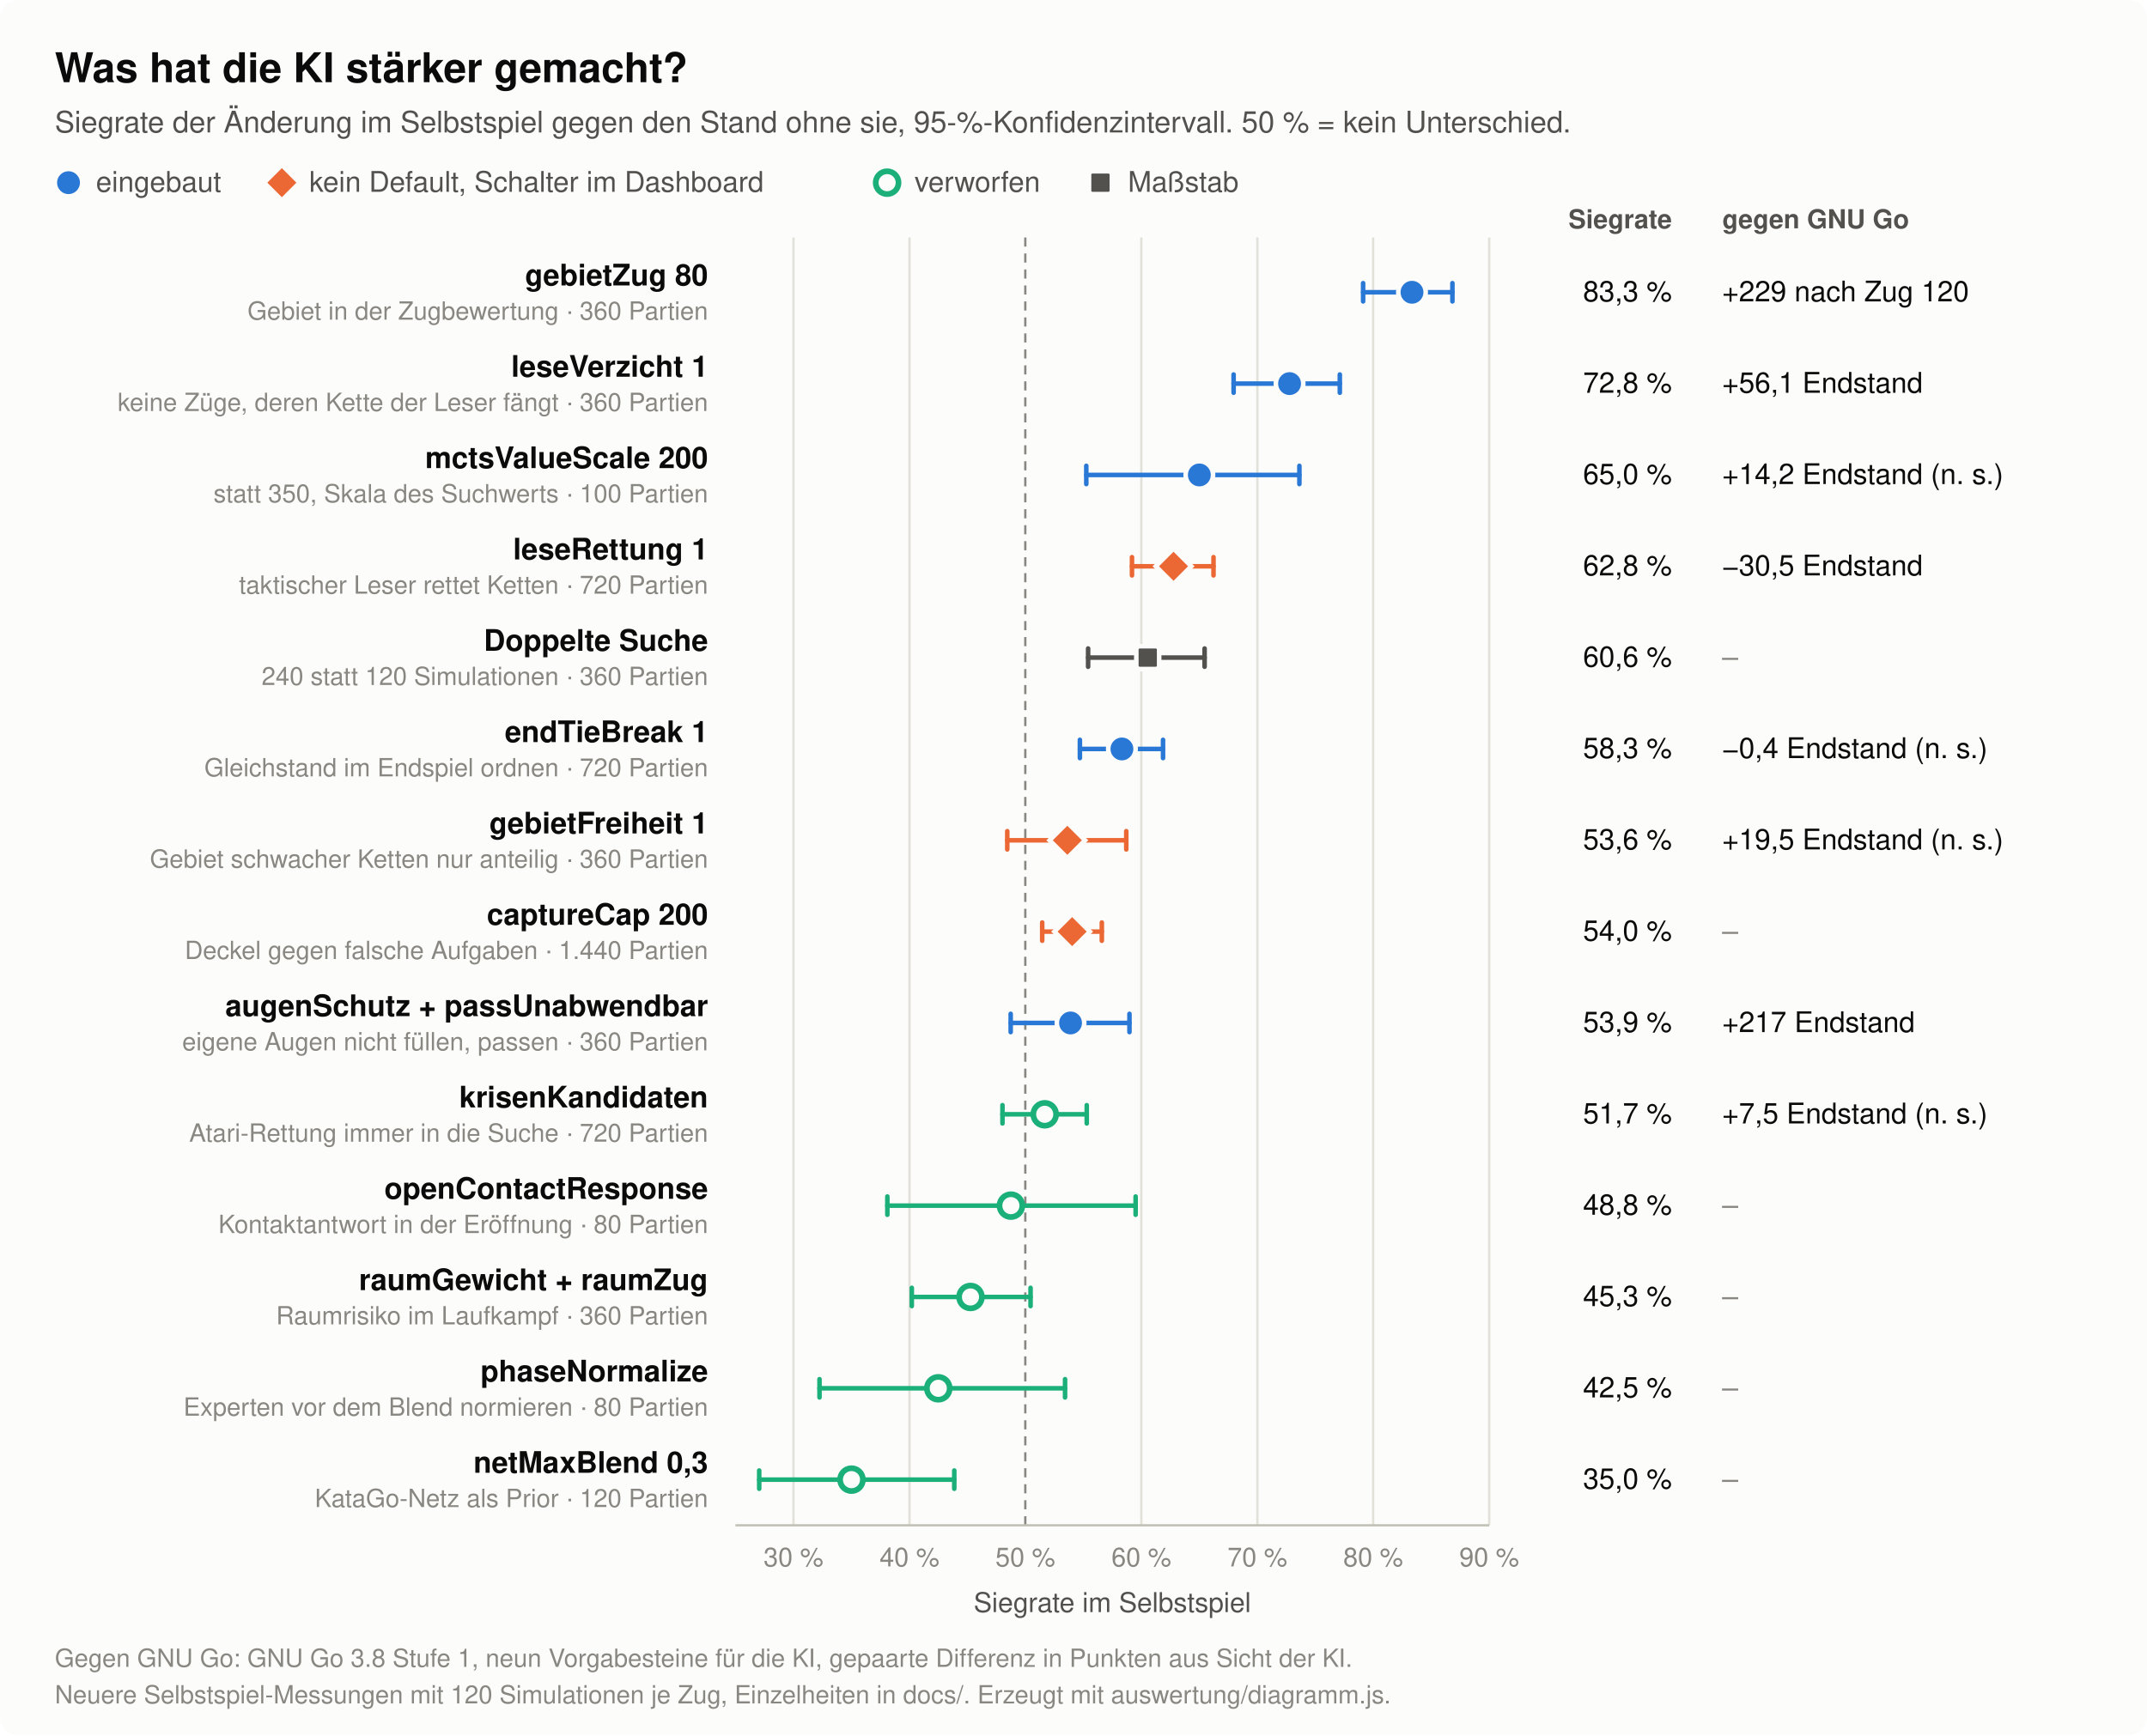
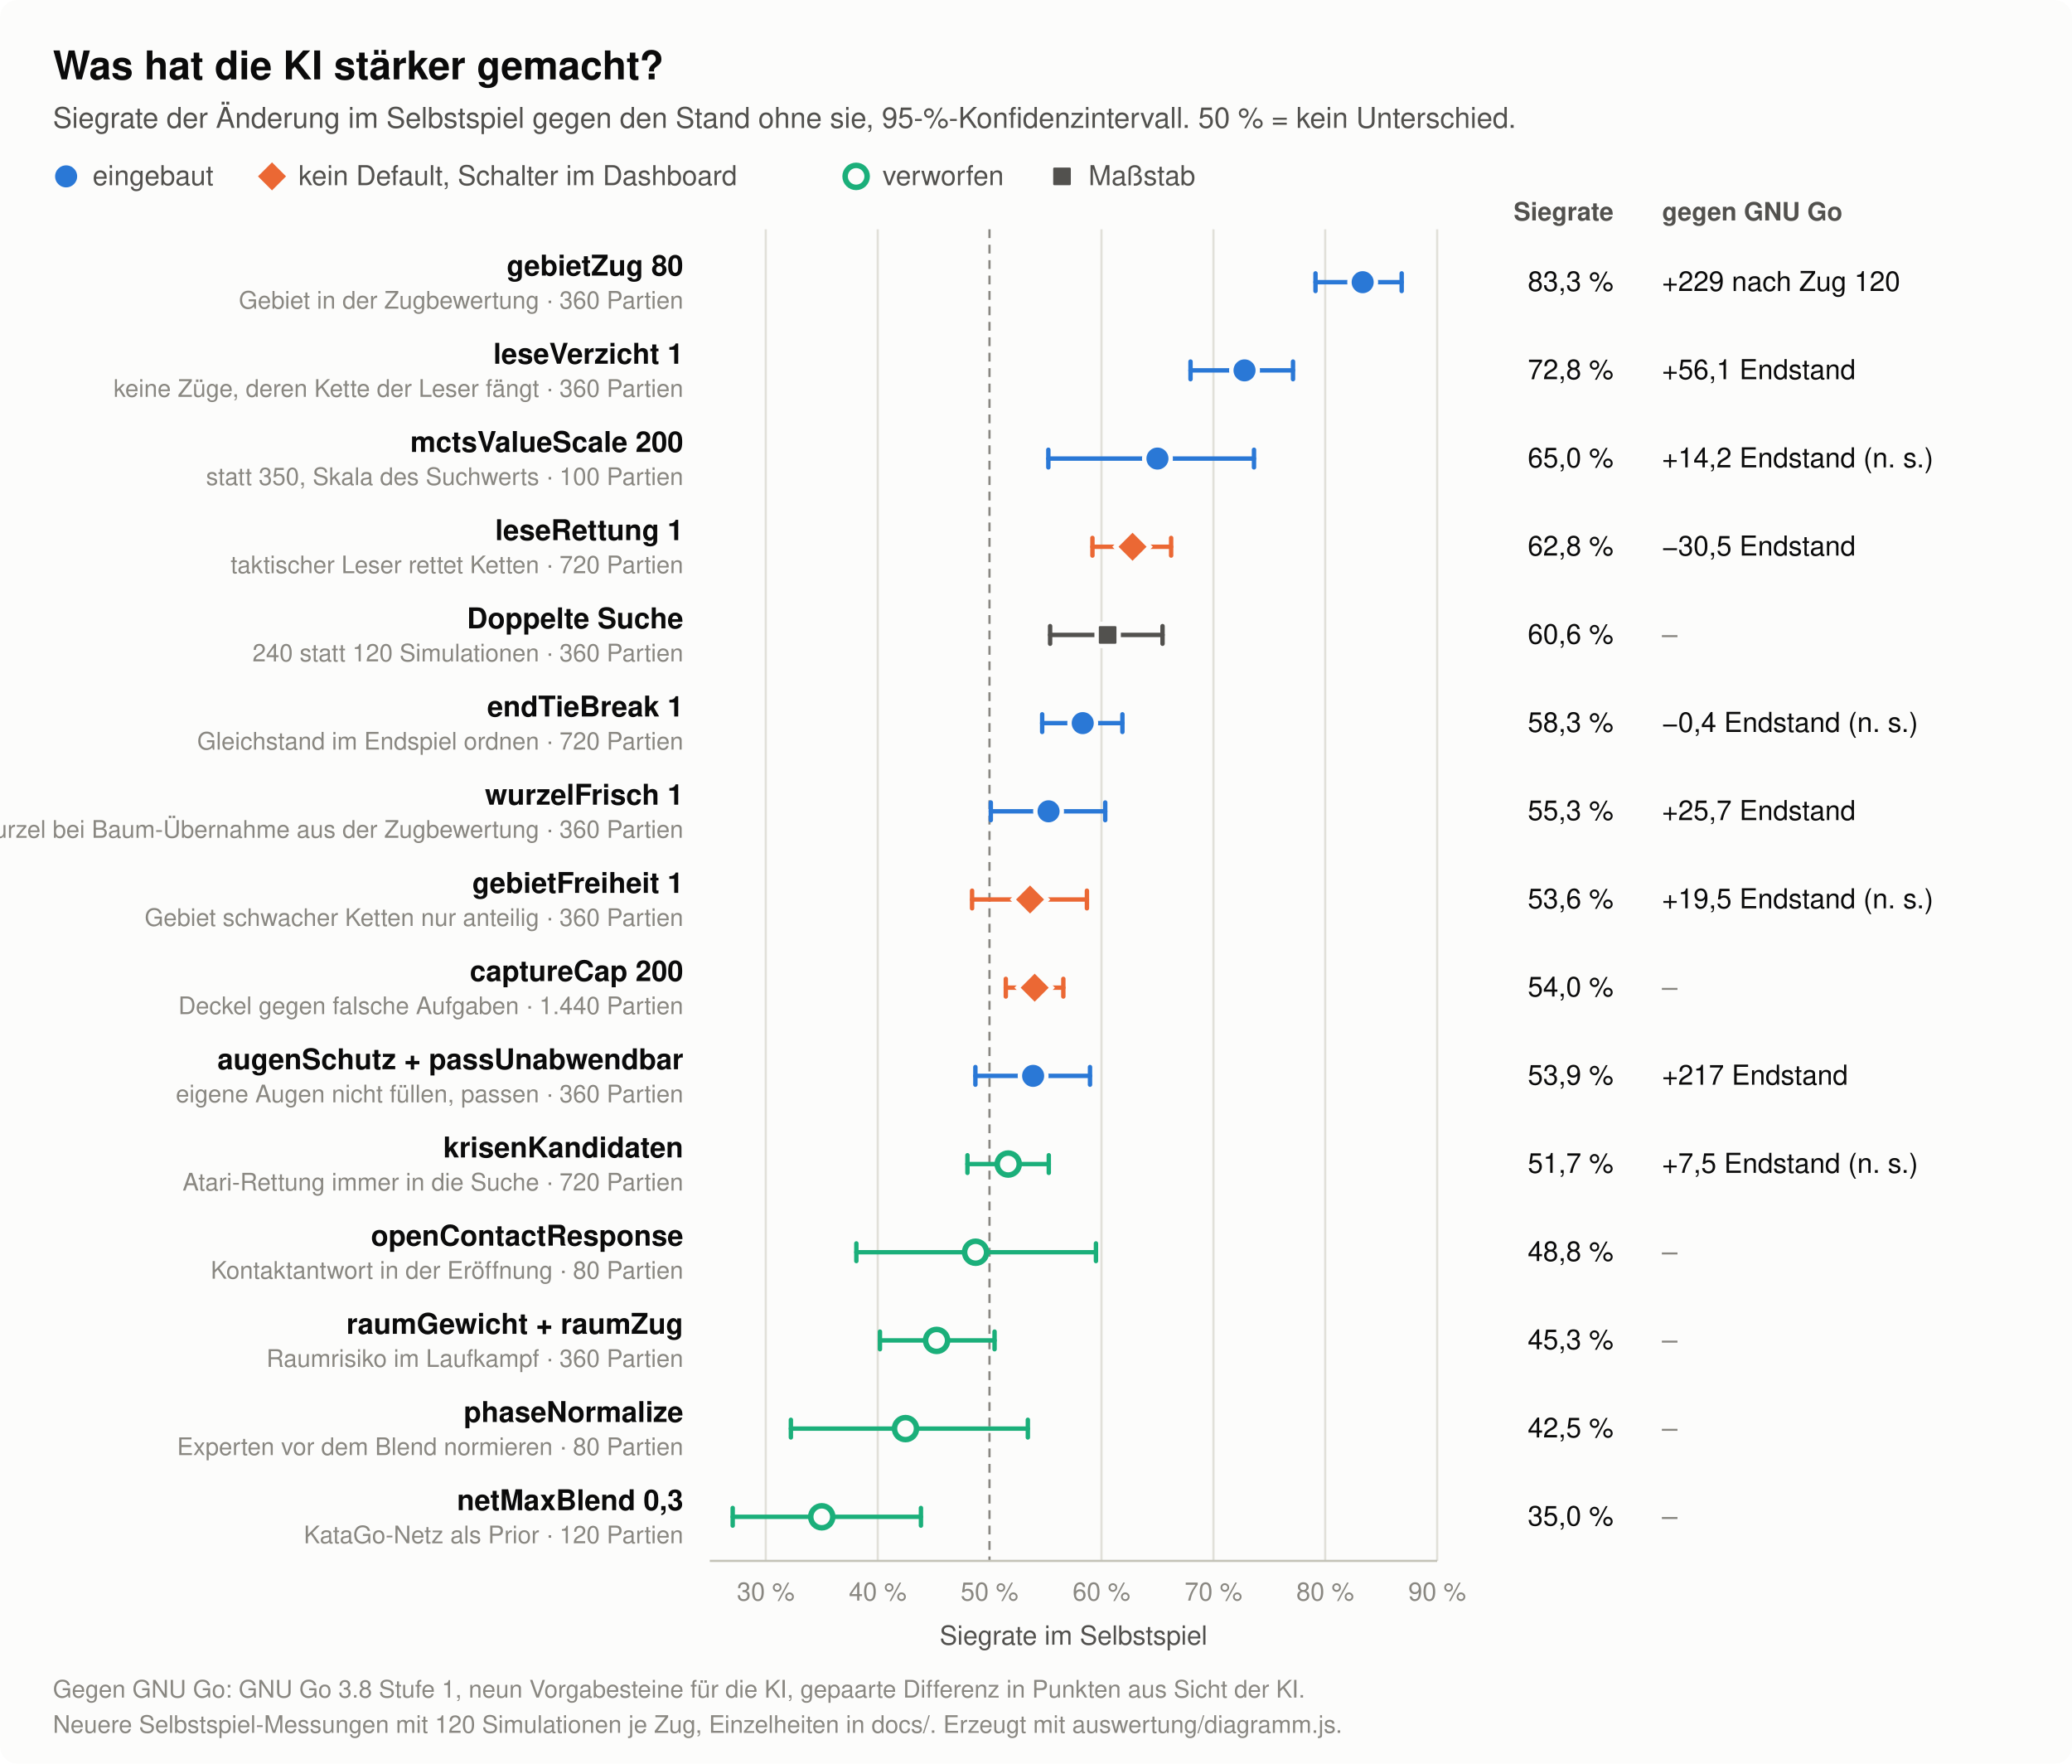
- <svg xmlns="http://www.w3.org/2000/svg" width="940" height="760" viewBox="0 0 940 760" font-family="system-ui, -apple-system, 'Segoe UI', Helvetica, Arial, sans-serif" role="img" aria-labelledby="titel beschr">
-   <rect width="940" height="760" rx="8" fill="#fcfcfb" />
+ <svg xmlns="http://www.w3.org/2000/svg" width="940" height="800" viewBox="0 0 940 800" font-family="system-ui, -apple-system, 'Segoe UI', Helvetica, Arial, sans-serif" role="img" aria-labelledby="titel beschr">
+   <rect width="940" height="800" rx="8" fill="#fcfcfb" />
  <text x="24" y="36" font-size="18" font-weight="600" fill="#0b0b0b">Was hat die KI stärker gemacht?</text>
  <text x="24" y="58" font-size="13" fill="#52514e">Siegrate der Änderung im Selbstspiel gegen den Stand ohne sie, 95-%-Konfidenzintervall. 50 % = kein Unterschied.</text>
  <circle cx="30.0" cy="80" r="6" fill="#2a78d6" stroke="#fcfcfb" stroke-width="2" />
  <text x="42" y="84" font-size="12.5" fill="#52514e">eingebaut</text>
  <rect x="117.9" y="74.5" width="11" height="11" fill="#eb6834" stroke="#fcfcfb" stroke-width="2" transform="rotate(45 123.4 80)" />
  <text x="135.4" y="84" font-size="12.5" fill="#52514e">kein Default, Schalter im Dashboard</text>
  <circle cx="388.4" cy="80" r="5" fill="#fcfcfb" stroke="#1baf7a" stroke-width="2.5" />
  <text x="400.4" y="84" font-size="12.5" fill="#52514e">verworfen</text>
  <rect x="476.8" y="75" width="10" height="10" rx="1.5" fill="#52514e" stroke="#fcfcfb" stroke-width="2" />
  <text x="493.8" y="84" font-size="12.5" fill="#52514e">Maßstab</text>
-   <line x1="347.4" y1="104" x2="347.4" y2="668" stroke="#e1e0d9" stroke-width="1" />
-   <text x="347.4" y="686" font-size="11.5" fill="#898781" text-anchor="middle">30 %</text>
-   <line x1="398.2" y1="104" x2="398.2" y2="668" stroke="#e1e0d9" stroke-width="1" />
-   <text x="398.2" y="686" font-size="11.5" fill="#898781" text-anchor="middle">40 %</text>
-   <line x1="448.9" y1="104" x2="448.9" y2="668" stroke="#898781" stroke-width="1" stroke-dasharray="4 3" />
-   <text x="448.9" y="686" font-size="11.5" fill="#898781" text-anchor="middle">50 %</text>
-   <line x1="499.7" y1="104" x2="499.7" y2="668" stroke="#e1e0d9" stroke-width="1" />
-   <text x="499.7" y="686" font-size="11.5" fill="#898781" text-anchor="middle">60 %</text>
-   <line x1="550.5" y1="104" x2="550.5" y2="668" stroke="#e1e0d9" stroke-width="1" />
-   <text x="550.5" y="686" font-size="11.5" fill="#898781" text-anchor="middle">70 %</text>
-   <line x1="601.2" y1="104" x2="601.2" y2="668" stroke="#e1e0d9" stroke-width="1" />
-   <text x="601.2" y="686" font-size="11.5" fill="#898781" text-anchor="middle">80 %</text>
-   <line x1="652.0" y1="104" x2="652.0" y2="668" stroke="#e1e0d9" stroke-width="1" />
-   <text x="652.0" y="686" font-size="11.5" fill="#898781" text-anchor="middle">90 %</text>
-   <line x1="322" y1="668" x2="652" y2="668" stroke="#c3c2b7" stroke-width="1" />
-   <text x="487" y="706" font-size="12" fill="#52514e" text-anchor="middle">Siegrate im Selbstspiel</text>
+   <line x1="347.4" y1="104" x2="347.4" y2="708" stroke="#e1e0d9" stroke-width="1" />
+   <text x="347.4" y="726" font-size="11.5" fill="#898781" text-anchor="middle">30 %</text>
+   <line x1="398.2" y1="104" x2="398.2" y2="708" stroke="#e1e0d9" stroke-width="1" />
+   <text x="398.2" y="726" font-size="11.5" fill="#898781" text-anchor="middle">40 %</text>
+   <line x1="448.9" y1="104" x2="448.9" y2="708" stroke="#898781" stroke-width="1" stroke-dasharray="4 3" />
+   <text x="448.9" y="726" font-size="11.5" fill="#898781" text-anchor="middle">50 %</text>
+   <line x1="499.7" y1="104" x2="499.7" y2="708" stroke="#e1e0d9" stroke-width="1" />
+   <text x="499.7" y="726" font-size="11.5" fill="#898781" text-anchor="middle">60 %</text>
+   <line x1="550.5" y1="104" x2="550.5" y2="708" stroke="#e1e0d9" stroke-width="1" />
+   <text x="550.5" y="726" font-size="11.5" fill="#898781" text-anchor="middle">70 %</text>
+   <line x1="601.2" y1="104" x2="601.2" y2="708" stroke="#e1e0d9" stroke-width="1" />
+   <text x="601.2" y="726" font-size="11.5" fill="#898781" text-anchor="middle">80 %</text>
+   <line x1="652.0" y1="104" x2="652.0" y2="708" stroke="#e1e0d9" stroke-width="1" />
+   <text x="652.0" y="726" font-size="11.5" fill="#898781" text-anchor="middle">90 %</text>
+   <line x1="322" y1="708" x2="652" y2="708" stroke="#c3c2b7" stroke-width="1" />
+   <text x="487" y="746" font-size="12" fill="#52514e" text-anchor="middle">Siegrate im Selbstspiel</text>
  <text x="732" y="100" font-size="11.5" font-weight="600" fill="#52514e" text-anchor="end">Siegrate</text>
  <text x="754" y="100" font-size="11.5" font-weight="600" fill="#52514e">gegen GNU Go</text>
  <text x="310" y="125" font-size="13" font-weight="600" fill="#0b0b0b" text-anchor="end">gebietZug 80</text>
  <text x="310" y="140" font-size="11" fill="#898781" text-anchor="end">Gebiet in der Zugbewertung · 360 Partien</text>
  <line x1="596.8" y1="128" x2="635.9" y2="128" stroke="#2a78d6" stroke-width="2" stroke-linecap="round" />
  <line x1="596.8" y1="124" x2="596.8" y2="132" stroke="#2a78d6" stroke-width="2" stroke-linecap="round" />
  <line x1="635.9" y1="124" x2="635.9" y2="132" stroke="#2a78d6" stroke-width="2" stroke-linecap="round" />
  <circle cx="618.2" cy="128" r="6" fill="#2a78d6" stroke="#fcfcfb" stroke-width="2" />
  <text x="732" y="132" font-size="12.5" fill="#0b0b0b" text-anchor="end" style="font-variant-numeric: tabular-nums">83,3 %</text>
  <text x="754" y="132" font-size="12.5" fill="#0b0b0b">+229 nach Zug 120</text>
  <text x="310" y="165" font-size="13" font-weight="600" fill="#0b0b0b" text-anchor="end">leseVerzicht 1</text>
  <text x="310" y="180" font-size="11" fill="#898781" text-anchor="end">keine Züge, deren Kette der Leser fängt · 360 Partien</text>
  <line x1="540.1" y1="168" x2="586.6" y2="168" stroke="#2a78d6" stroke-width="2" stroke-linecap="round" />
  <line x1="540.1" y1="164" x2="540.1" y2="172" stroke="#2a78d6" stroke-width="2" stroke-linecap="round" />
  <line x1="586.6" y1="164" x2="586.6" y2="172" stroke="#2a78d6" stroke-width="2" stroke-linecap="round" />
  <circle cx="564.6" cy="168" r="6" fill="#2a78d6" stroke="#fcfcfb" stroke-width="2" />
  <text x="732" y="172" font-size="12.5" fill="#0b0b0b" text-anchor="end" style="font-variant-numeric: tabular-nums">72,8 %</text>
  <text x="754" y="172" font-size="12.5" fill="#0b0b0b">+56,1 Endstand</text>
  <text x="310" y="205" font-size="13" font-weight="600" fill="#0b0b0b" text-anchor="end">mctsValueScale 200</text>
  <text x="310" y="220" font-size="11" fill="#898781" text-anchor="end">statt 350, Skala des Suchwerts · 100 Partien</text>
  <line x1="475.6" y1="208" x2="568.9" y2="208" stroke="#2a78d6" stroke-width="2" stroke-linecap="round" />
  <line x1="475.6" y1="204" x2="475.6" y2="212" stroke="#2a78d6" stroke-width="2" stroke-linecap="round" />
  <line x1="568.9" y1="204" x2="568.9" y2="212" stroke="#2a78d6" stroke-width="2" stroke-linecap="round" />
  <circle cx="525.1" cy="208" r="6" fill="#2a78d6" stroke="#fcfcfb" stroke-width="2" />
  <text x="732" y="212" font-size="12.5" fill="#0b0b0b" text-anchor="end" style="font-variant-numeric: tabular-nums">65,0 %</text>
  <text x="754" y="212" font-size="12.5" fill="#0b0b0b">+14,2 Endstand (n. s.)</text>
  <text x="310" y="245" font-size="13" font-weight="600" fill="#0b0b0b" text-anchor="end">leseRettung 1</text>
  <text x="310" y="260" font-size="11" fill="#898781" text-anchor="end">taktischer Leser rettet Ketten · 720 Partien</text>
  <line x1="495.6" y1="248" x2="531.3" y2="248" stroke="#eb6834" stroke-width="2" stroke-linecap="round" />
  <line x1="495.6" y1="244" x2="495.6" y2="252" stroke="#eb6834" stroke-width="2" stroke-linecap="round" />
  <line x1="531.3" y1="244" x2="531.3" y2="252" stroke="#eb6834" stroke-width="2" stroke-linecap="round" />
  <rect x="508.3" y="242.5" width="11" height="11" fill="#eb6834" stroke="#fcfcfb" stroke-width="2" transform="rotate(45 513.8 248)" />
  <text x="732" y="252" font-size="12.5" fill="#0b0b0b" text-anchor="end" style="font-variant-numeric: tabular-nums">62,8 %</text>
  <text x="754" y="252" font-size="12.5" fill="#0b0b0b">−30,5 Endstand</text>
  <text x="310" y="285" font-size="13" font-weight="600" fill="#0b0b0b" text-anchor="end">Doppelte Suche</text>
  <text x="310" y="300" font-size="11" fill="#898781" text-anchor="end">240 statt 120 Simulationen · 360 Partien</text>
  <line x1="476.4" y1="288" x2="527.4" y2="288" stroke="#52514e" stroke-width="2" stroke-linecap="round" />
  <line x1="476.4" y1="284" x2="476.4" y2="292" stroke="#52514e" stroke-width="2" stroke-linecap="round" />
  <line x1="527.4" y1="284" x2="527.4" y2="292" stroke="#52514e" stroke-width="2" stroke-linecap="round" />
  <rect x="497.5" y="283" width="10" height="10" rx="1.5" fill="#52514e" stroke="#fcfcfb" stroke-width="2" />
  <text x="732" y="292" font-size="12.5" fill="#0b0b0b" text-anchor="end" style="font-variant-numeric: tabular-nums">60,6 %</text>
  <text x="754" y="292" font-size="12.5" fill="#898781">–</text>
  <text x="310" y="325" font-size="13" font-weight="600" fill="#0b0b0b" text-anchor="end">endTieBreak 1</text>
  <text x="310" y="340" font-size="11" fill="#898781" text-anchor="end">Gleichstand im Endspiel ordnen · 720 Partien</text>
  <line x1="472.8" y1="328" x2="509.2" y2="328" stroke="#2a78d6" stroke-width="2" stroke-linecap="round" />
  <line x1="472.8" y1="324" x2="472.8" y2="332" stroke="#2a78d6" stroke-width="2" stroke-linecap="round" />
  <line x1="509.2" y1="324" x2="509.2" y2="332" stroke="#2a78d6" stroke-width="2" stroke-linecap="round" />
  <circle cx="491.2" cy="328" r="6" fill="#2a78d6" stroke="#fcfcfb" stroke-width="2" />
  <text x="732" y="332" font-size="12.5" fill="#0b0b0b" text-anchor="end" style="font-variant-numeric: tabular-nums">58,3 %</text>
  <text x="754" y="332" font-size="12.5" fill="#0b0b0b">−0,4 Endstand (n. s.)</text>
-   <text x="310" y="365" font-size="13" font-weight="600" fill="#0b0b0b" text-anchor="end">gebietFreiheit 1</text>
-   <text x="310" y="380" font-size="11" fill="#898781" text-anchor="end">Gebiet schwacher Ketten nur anteilig · 360 Partien</text>
-   <line x1="441.0" y1="368" x2="493.1" y2="368" stroke="#eb6834" stroke-width="2" stroke-linecap="round" />
-   <line x1="441.0" y1="364" x2="441.0" y2="372" stroke="#eb6834" stroke-width="2" stroke-linecap="round" />
-   <line x1="493.1" y1="364" x2="493.1" y2="372" stroke="#eb6834" stroke-width="2" stroke-linecap="round" />
-   <rect x="461.8" y="362.5" width="11" height="11" fill="#eb6834" stroke="#fcfcfb" stroke-width="2" transform="rotate(45 467.3 368)" />
-   <text x="732" y="372" font-size="12.5" fill="#0b0b0b" text-anchor="end" style="font-variant-numeric: tabular-nums">53,6 %</text>
-   <text x="754" y="372" font-size="12.5" fill="#0b0b0b">+19,5 Endstand (n. s.)</text>
-   <text x="310" y="405" font-size="13" font-weight="600" fill="#0b0b0b" text-anchor="end">captureCap 200</text>
-   <text x="310" y="420" font-size="11" fill="#898781" text-anchor="end">Deckel gegen falsche Aufgaben · 1.440 Partien</text>
-   <line x1="456.3" y1="408" x2="482.4" y2="408" stroke="#eb6834" stroke-width="2" stroke-linecap="round" />
-   <line x1="456.3" y1="404" x2="456.3" y2="412" stroke="#eb6834" stroke-width="2" stroke-linecap="round" />
-   <line x1="482.4" y1="404" x2="482.4" y2="412" stroke="#eb6834" stroke-width="2" stroke-linecap="round" />
-   <rect x="463.9" y="402.5" width="11" height="11" fill="#eb6834" stroke="#fcfcfb" stroke-width="2" transform="rotate(45 469.4 408)" />
-   <text x="732" y="412" font-size="12.5" fill="#0b0b0b" text-anchor="end" style="font-variant-numeric: tabular-nums">54,0 %</text>
-   <text x="754" y="412" font-size="12.5" fill="#898781">–</text>
-   <text x="310" y="445" font-size="13" font-weight="600" fill="#0b0b0b" text-anchor="end">augenSchutz + passUnabwendbar</text>
-   <text x="310" y="460" font-size="11" fill="#898781" text-anchor="end">eigene Augen nicht füllen, passen · 360 Partien</text>
-   <line x1="442.5" y1="448" x2="494.5" y2="448" stroke="#2a78d6" stroke-width="2" stroke-linecap="round" />
-   <line x1="442.5" y1="444" x2="442.5" y2="452" stroke="#2a78d6" stroke-width="2" stroke-linecap="round" />
-   <line x1="494.5" y1="444" x2="494.5" y2="452" stroke="#2a78d6" stroke-width="2" stroke-linecap="round" />
-   <circle cx="468.7" cy="448" r="6" fill="#2a78d6" stroke="#fcfcfb" stroke-width="2" />
-   <text x="732" y="452" font-size="12.5" fill="#0b0b0b" text-anchor="end" style="font-variant-numeric: tabular-nums">53,9 %</text>
-   <text x="754" y="452" font-size="12.5" fill="#0b0b0b">+217 Endstand</text>
-   <text x="310" y="485" font-size="13" font-weight="600" fill="#0b0b0b" text-anchor="end">krisenKandidaten</text>
-   <text x="310" y="500" font-size="11" fill="#898781" text-anchor="end">Atari-Rettung immer in die Suche · 720 Partien</text>
-   <line x1="438.9" y1="488" x2="475.8" y2="488" stroke="#1baf7a" stroke-width="2" stroke-linecap="round" />
-   <line x1="438.9" y1="484" x2="438.9" y2="492" stroke="#1baf7a" stroke-width="2" stroke-linecap="round" />
-   <line x1="475.8" y1="484" x2="475.8" y2="492" stroke="#1baf7a" stroke-width="2" stroke-linecap="round" />
-   <circle cx="457.4" cy="488" r="5" fill="#fcfcfb" stroke="#1baf7a" stroke-width="2.5" />
-   <text x="732" y="492" font-size="12.5" fill="#0b0b0b" text-anchor="end" style="font-variant-numeric: tabular-nums">51,7 %</text>
-   <text x="754" y="492" font-size="12.5" fill="#0b0b0b">+7,5 Endstand (n. s.)</text>
-   <text x="310" y="525" font-size="13" font-weight="600" fill="#0b0b0b" text-anchor="end">openContactResponse</text>
-   <text x="310" y="540" font-size="11" fill="#898781" text-anchor="end">Kontaktantwort in der Eröffnung · 80 Partien</text>
-   <line x1="388.5" y1="528" x2="497.2" y2="528" stroke="#1baf7a" stroke-width="2" stroke-linecap="round" />
-   <line x1="388.5" y1="524" x2="388.5" y2="532" stroke="#1baf7a" stroke-width="2" stroke-linecap="round" />
-   <line x1="497.2" y1="524" x2="497.2" y2="532" stroke="#1baf7a" stroke-width="2" stroke-linecap="round" />
-   <circle cx="442.6" cy="528" r="5" fill="#fcfcfb" stroke="#1baf7a" stroke-width="2.5" />
-   <text x="732" y="532" font-size="12.5" fill="#0b0b0b" text-anchor="end" style="font-variant-numeric: tabular-nums">48,8 %</text>
-   <text x="754" y="532" font-size="12.5" fill="#898781">–</text>
-   <text x="310" y="565" font-size="13" font-weight="600" fill="#0b0b0b" text-anchor="end">raumGewicht + raumZug</text>
-   <text x="310" y="580" font-size="11" fill="#898781" text-anchor="end">Raumrisiko im Laufkampf · 360 Partien</text>
-   <line x1="399.2" y1="568" x2="451.2" y2="568" stroke="#1baf7a" stroke-width="2" stroke-linecap="round" />
-   <line x1="399.2" y1="564" x2="399.2" y2="572" stroke="#1baf7a" stroke-width="2" stroke-linecap="round" />
-   <line x1="451.2" y1="564" x2="451.2" y2="572" stroke="#1baf7a" stroke-width="2" stroke-linecap="round" />
-   <circle cx="424.9" cy="568" r="5" fill="#fcfcfb" stroke="#1baf7a" stroke-width="2.5" />
-   <text x="732" y="572" font-size="12.5" fill="#0b0b0b" text-anchor="end" style="font-variant-numeric: tabular-nums">45,3 %</text>
+   <text x="310" y="365" font-size="13" font-weight="600" fill="#0b0b0b" text-anchor="end">wurzelFrisch 1</text>
+   <text x="310" y="380" font-size="11" fill="#898781" text-anchor="end">Wurzel bei Baum-Übernahme aus der Zugbewertung · 360 Partien</text>
+   <line x1="449.5" y1="368" x2="501.4" y2="368" stroke="#2a78d6" stroke-width="2" stroke-linecap="round" />
+   <line x1="449.5" y1="364" x2="449.5" y2="372" stroke="#2a78d6" stroke-width="2" stroke-linecap="round" />
+   <line x1="501.4" y1="364" x2="501.4" y2="372" stroke="#2a78d6" stroke-width="2" stroke-linecap="round" />
+   <circle cx="475.7" cy="368" r="6" fill="#2a78d6" stroke="#fcfcfb" stroke-width="2" />
+   <text x="732" y="372" font-size="12.5" fill="#0b0b0b" text-anchor="end" style="font-variant-numeric: tabular-nums">55,3 %</text>
+   <text x="754" y="372" font-size="12.5" fill="#0b0b0b">+25,7 Endstand</text>
+   <text x="310" y="405" font-size="13" font-weight="600" fill="#0b0b0b" text-anchor="end">gebietFreiheit 1</text>
+   <text x="310" y="420" font-size="11" fill="#898781" text-anchor="end">Gebiet schwacher Ketten nur anteilig · 360 Partien</text>
+   <line x1="441.0" y1="408" x2="493.1" y2="408" stroke="#eb6834" stroke-width="2" stroke-linecap="round" />
+   <line x1="441.0" y1="404" x2="441.0" y2="412" stroke="#eb6834" stroke-width="2" stroke-linecap="round" />
+   <line x1="493.1" y1="404" x2="493.1" y2="412" stroke="#eb6834" stroke-width="2" stroke-linecap="round" />
+   <rect x="461.8" y="402.5" width="11" height="11" fill="#eb6834" stroke="#fcfcfb" stroke-width="2" transform="rotate(45 467.3 408)" />
+   <text x="732" y="412" font-size="12.5" fill="#0b0b0b" text-anchor="end" style="font-variant-numeric: tabular-nums">53,6 %</text>
+   <text x="754" y="412" font-size="12.5" fill="#0b0b0b">+19,5 Endstand (n. s.)</text>
+   <text x="310" y="445" font-size="13" font-weight="600" fill="#0b0b0b" text-anchor="end">captureCap 200</text>
+   <text x="310" y="460" font-size="11" fill="#898781" text-anchor="end">Deckel gegen falsche Aufgaben · 1.440 Partien</text>
+   <line x1="456.3" y1="448" x2="482.4" y2="448" stroke="#eb6834" stroke-width="2" stroke-linecap="round" />
+   <line x1="456.3" y1="444" x2="456.3" y2="452" stroke="#eb6834" stroke-width="2" stroke-linecap="round" />
+   <line x1="482.4" y1="444" x2="482.4" y2="452" stroke="#eb6834" stroke-width="2" stroke-linecap="round" />
+   <rect x="463.9" y="442.5" width="11" height="11" fill="#eb6834" stroke="#fcfcfb" stroke-width="2" transform="rotate(45 469.4 448)" />
+   <text x="732" y="452" font-size="12.5" fill="#0b0b0b" text-anchor="end" style="font-variant-numeric: tabular-nums">54,0 %</text>
+   <text x="754" y="452" font-size="12.5" fill="#898781">–</text>
+   <text x="310" y="485" font-size="13" font-weight="600" fill="#0b0b0b" text-anchor="end">augenSchutz + passUnabwendbar</text>
+   <text x="310" y="500" font-size="11" fill="#898781" text-anchor="end">eigene Augen nicht füllen, passen · 360 Partien</text>
+   <line x1="442.5" y1="488" x2="494.5" y2="488" stroke="#2a78d6" stroke-width="2" stroke-linecap="round" />
+   <line x1="442.5" y1="484" x2="442.5" y2="492" stroke="#2a78d6" stroke-width="2" stroke-linecap="round" />
+   <line x1="494.5" y1="484" x2="494.5" y2="492" stroke="#2a78d6" stroke-width="2" stroke-linecap="round" />
+   <circle cx="468.7" cy="488" r="6" fill="#2a78d6" stroke="#fcfcfb" stroke-width="2" />
+   <text x="732" y="492" font-size="12.5" fill="#0b0b0b" text-anchor="end" style="font-variant-numeric: tabular-nums">53,9 %</text>
+   <text x="754" y="492" font-size="12.5" fill="#0b0b0b">+217 Endstand</text>
+   <text x="310" y="525" font-size="13" font-weight="600" fill="#0b0b0b" text-anchor="end">krisenKandidaten</text>
+   <text x="310" y="540" font-size="11" fill="#898781" text-anchor="end">Atari-Rettung immer in die Suche · 720 Partien</text>
+   <line x1="438.9" y1="528" x2="475.8" y2="528" stroke="#1baf7a" stroke-width="2" stroke-linecap="round" />
+   <line x1="438.9" y1="524" x2="438.9" y2="532" stroke="#1baf7a" stroke-width="2" stroke-linecap="round" />
+   <line x1="475.8" y1="524" x2="475.8" y2="532" stroke="#1baf7a" stroke-width="2" stroke-linecap="round" />
+   <circle cx="457.4" cy="528" r="5" fill="#fcfcfb" stroke="#1baf7a" stroke-width="2.5" />
+   <text x="732" y="532" font-size="12.5" fill="#0b0b0b" text-anchor="end" style="font-variant-numeric: tabular-nums">51,7 %</text>
+   <text x="754" y="532" font-size="12.5" fill="#0b0b0b">+7,5 Endstand (n. s.)</text>
+   <text x="310" y="565" font-size="13" font-weight="600" fill="#0b0b0b" text-anchor="end">openContactResponse</text>
+   <text x="310" y="580" font-size="11" fill="#898781" text-anchor="end">Kontaktantwort in der Eröffnung · 80 Partien</text>
+   <line x1="388.5" y1="568" x2="497.2" y2="568" stroke="#1baf7a" stroke-width="2" stroke-linecap="round" />
+   <line x1="388.5" y1="564" x2="388.5" y2="572" stroke="#1baf7a" stroke-width="2" stroke-linecap="round" />
+   <line x1="497.2" y1="564" x2="497.2" y2="572" stroke="#1baf7a" stroke-width="2" stroke-linecap="round" />
+   <circle cx="442.6" cy="568" r="5" fill="#fcfcfb" stroke="#1baf7a" stroke-width="2.5" />
+   <text x="732" y="572" font-size="12.5" fill="#0b0b0b" text-anchor="end" style="font-variant-numeric: tabular-nums">48,8 %</text>
  <text x="754" y="572" font-size="12.5" fill="#898781">–</text>
-   <text x="310" y="605" font-size="13" font-weight="600" fill="#0b0b0b" text-anchor="end">phaseNormalize</text>
-   <text x="310" y="620" font-size="11" fill="#898781" text-anchor="end">Experten vor dem Blend normieren · 80 Partien</text>
-   <line x1="358.8" y1="608" x2="466.3" y2="608" stroke="#1baf7a" stroke-width="2" stroke-linecap="round" />
-   <line x1="358.8" y1="604" x2="358.8" y2="612" stroke="#1baf7a" stroke-width="2" stroke-linecap="round" />
-   <line x1="466.3" y1="604" x2="466.3" y2="612" stroke="#1baf7a" stroke-width="2" stroke-linecap="round" />
-   <circle cx="410.8" cy="608" r="5" fill="#fcfcfb" stroke="#1baf7a" stroke-width="2.5" />
-   <text x="732" y="612" font-size="12.5" fill="#0b0b0b" text-anchor="end" style="font-variant-numeric: tabular-nums">42,5 %</text>
+   <text x="310" y="605" font-size="13" font-weight="600" fill="#0b0b0b" text-anchor="end">raumGewicht + raumZug</text>
+   <text x="310" y="620" font-size="11" fill="#898781" text-anchor="end">Raumrisiko im Laufkampf · 360 Partien</text>
+   <line x1="399.2" y1="608" x2="451.2" y2="608" stroke="#1baf7a" stroke-width="2" stroke-linecap="round" />
+   <line x1="399.2" y1="604" x2="399.2" y2="612" stroke="#1baf7a" stroke-width="2" stroke-linecap="round" />
+   <line x1="451.2" y1="604" x2="451.2" y2="612" stroke="#1baf7a" stroke-width="2" stroke-linecap="round" />
+   <circle cx="424.9" cy="608" r="5" fill="#fcfcfb" stroke="#1baf7a" stroke-width="2.5" />
+   <text x="732" y="612" font-size="12.5" fill="#0b0b0b" text-anchor="end" style="font-variant-numeric: tabular-nums">45,3 %</text>
  <text x="754" y="612" font-size="12.5" fill="#898781">–</text>
-   <text x="310" y="645" font-size="13" font-weight="600" fill="#0b0b0b" text-anchor="end">netMaxBlend 0,3</text>
-   <text x="310" y="660" font-size="11" fill="#898781" text-anchor="end">KataGo-Netz als Prior · 120 Partien</text>
-   <line x1="332.4" y1="648" x2="417.8" y2="648" stroke="#1baf7a" stroke-width="2" stroke-linecap="round" />
-   <line x1="332.4" y1="644" x2="332.4" y2="652" stroke="#1baf7a" stroke-width="2" stroke-linecap="round" />
-   <line x1="417.8" y1="644" x2="417.8" y2="652" stroke="#1baf7a" stroke-width="2" stroke-linecap="round" />
-   <circle cx="372.8" cy="648" r="5" fill="#fcfcfb" stroke="#1baf7a" stroke-width="2.5" />
-   <text x="732" y="652" font-size="12.5" fill="#0b0b0b" text-anchor="end" style="font-variant-numeric: tabular-nums">35,0 %</text>
+   <text x="310" y="645" font-size="13" font-weight="600" fill="#0b0b0b" text-anchor="end">phaseNormalize</text>
+   <text x="310" y="660" font-size="11" fill="#898781" text-anchor="end">Experten vor dem Blend normieren · 80 Partien</text>
+   <line x1="358.8" y1="648" x2="466.3" y2="648" stroke="#1baf7a" stroke-width="2" stroke-linecap="round" />
+   <line x1="358.8" y1="644" x2="358.8" y2="652" stroke="#1baf7a" stroke-width="2" stroke-linecap="round" />
+   <line x1="466.3" y1="644" x2="466.3" y2="652" stroke="#1baf7a" stroke-width="2" stroke-linecap="round" />
+   <circle cx="410.8" cy="648" r="5" fill="#fcfcfb" stroke="#1baf7a" stroke-width="2.5" />
+   <text x="732" y="652" font-size="12.5" fill="#0b0b0b" text-anchor="end" style="font-variant-numeric: tabular-nums">42,5 %</text>
  <text x="754" y="652" font-size="12.5" fill="#898781">–</text>
-   <text x="24" y="730" font-size="11" fill="#898781">Gegen GNU Go: GNU Go 3.8 Stufe 1, neun Vorgabesteine für die KI, gepaarte Differenz in Punkten aus Sicht der KI.</text>
-   <text x="24" y="746" font-size="11" fill="#898781">Neuere Selbstspiel-Messungen mit 120 Simulationen je Zug, Einzelheiten in docs/. Erzeugt mit auswertung/diagramm.js.</text>
+   <text x="310" y="685" font-size="13" font-weight="600" fill="#0b0b0b" text-anchor="end">netMaxBlend 0,3</text>
+   <text x="310" y="700" font-size="11" fill="#898781" text-anchor="end">KataGo-Netz als Prior · 120 Partien</text>
+   <line x1="332.4" y1="688" x2="417.8" y2="688" stroke="#1baf7a" stroke-width="2" stroke-linecap="round" />
+   <line x1="332.4" y1="684" x2="332.4" y2="692" stroke="#1baf7a" stroke-width="2" stroke-linecap="round" />
+   <line x1="417.8" y1="684" x2="417.8" y2="692" stroke="#1baf7a" stroke-width="2" stroke-linecap="round" />
+   <circle cx="372.8" cy="688" r="5" fill="#fcfcfb" stroke="#1baf7a" stroke-width="2.5" />
+   <text x="732" y="692" font-size="12.5" fill="#0b0b0b" text-anchor="end" style="font-variant-numeric: tabular-nums">35,0 %</text>
+   <text x="754" y="692" font-size="12.5" fill="#898781">–</text>
+   <text x="24" y="770" font-size="11" fill="#898781">Gegen GNU Go: GNU Go 3.8 Stufe 1, neun Vorgabesteine für die KI, gepaarte Differenz in Punkten aus Sicht der KI.</text>
+   <text x="24" y="786" font-size="11" fill="#898781">Neuere Selbstspiel-Messungen mit 120 Simulationen je Zug, Einzelheiten in docs/. Erzeugt mit auswertung/diagramm.js.</text>
</svg>
